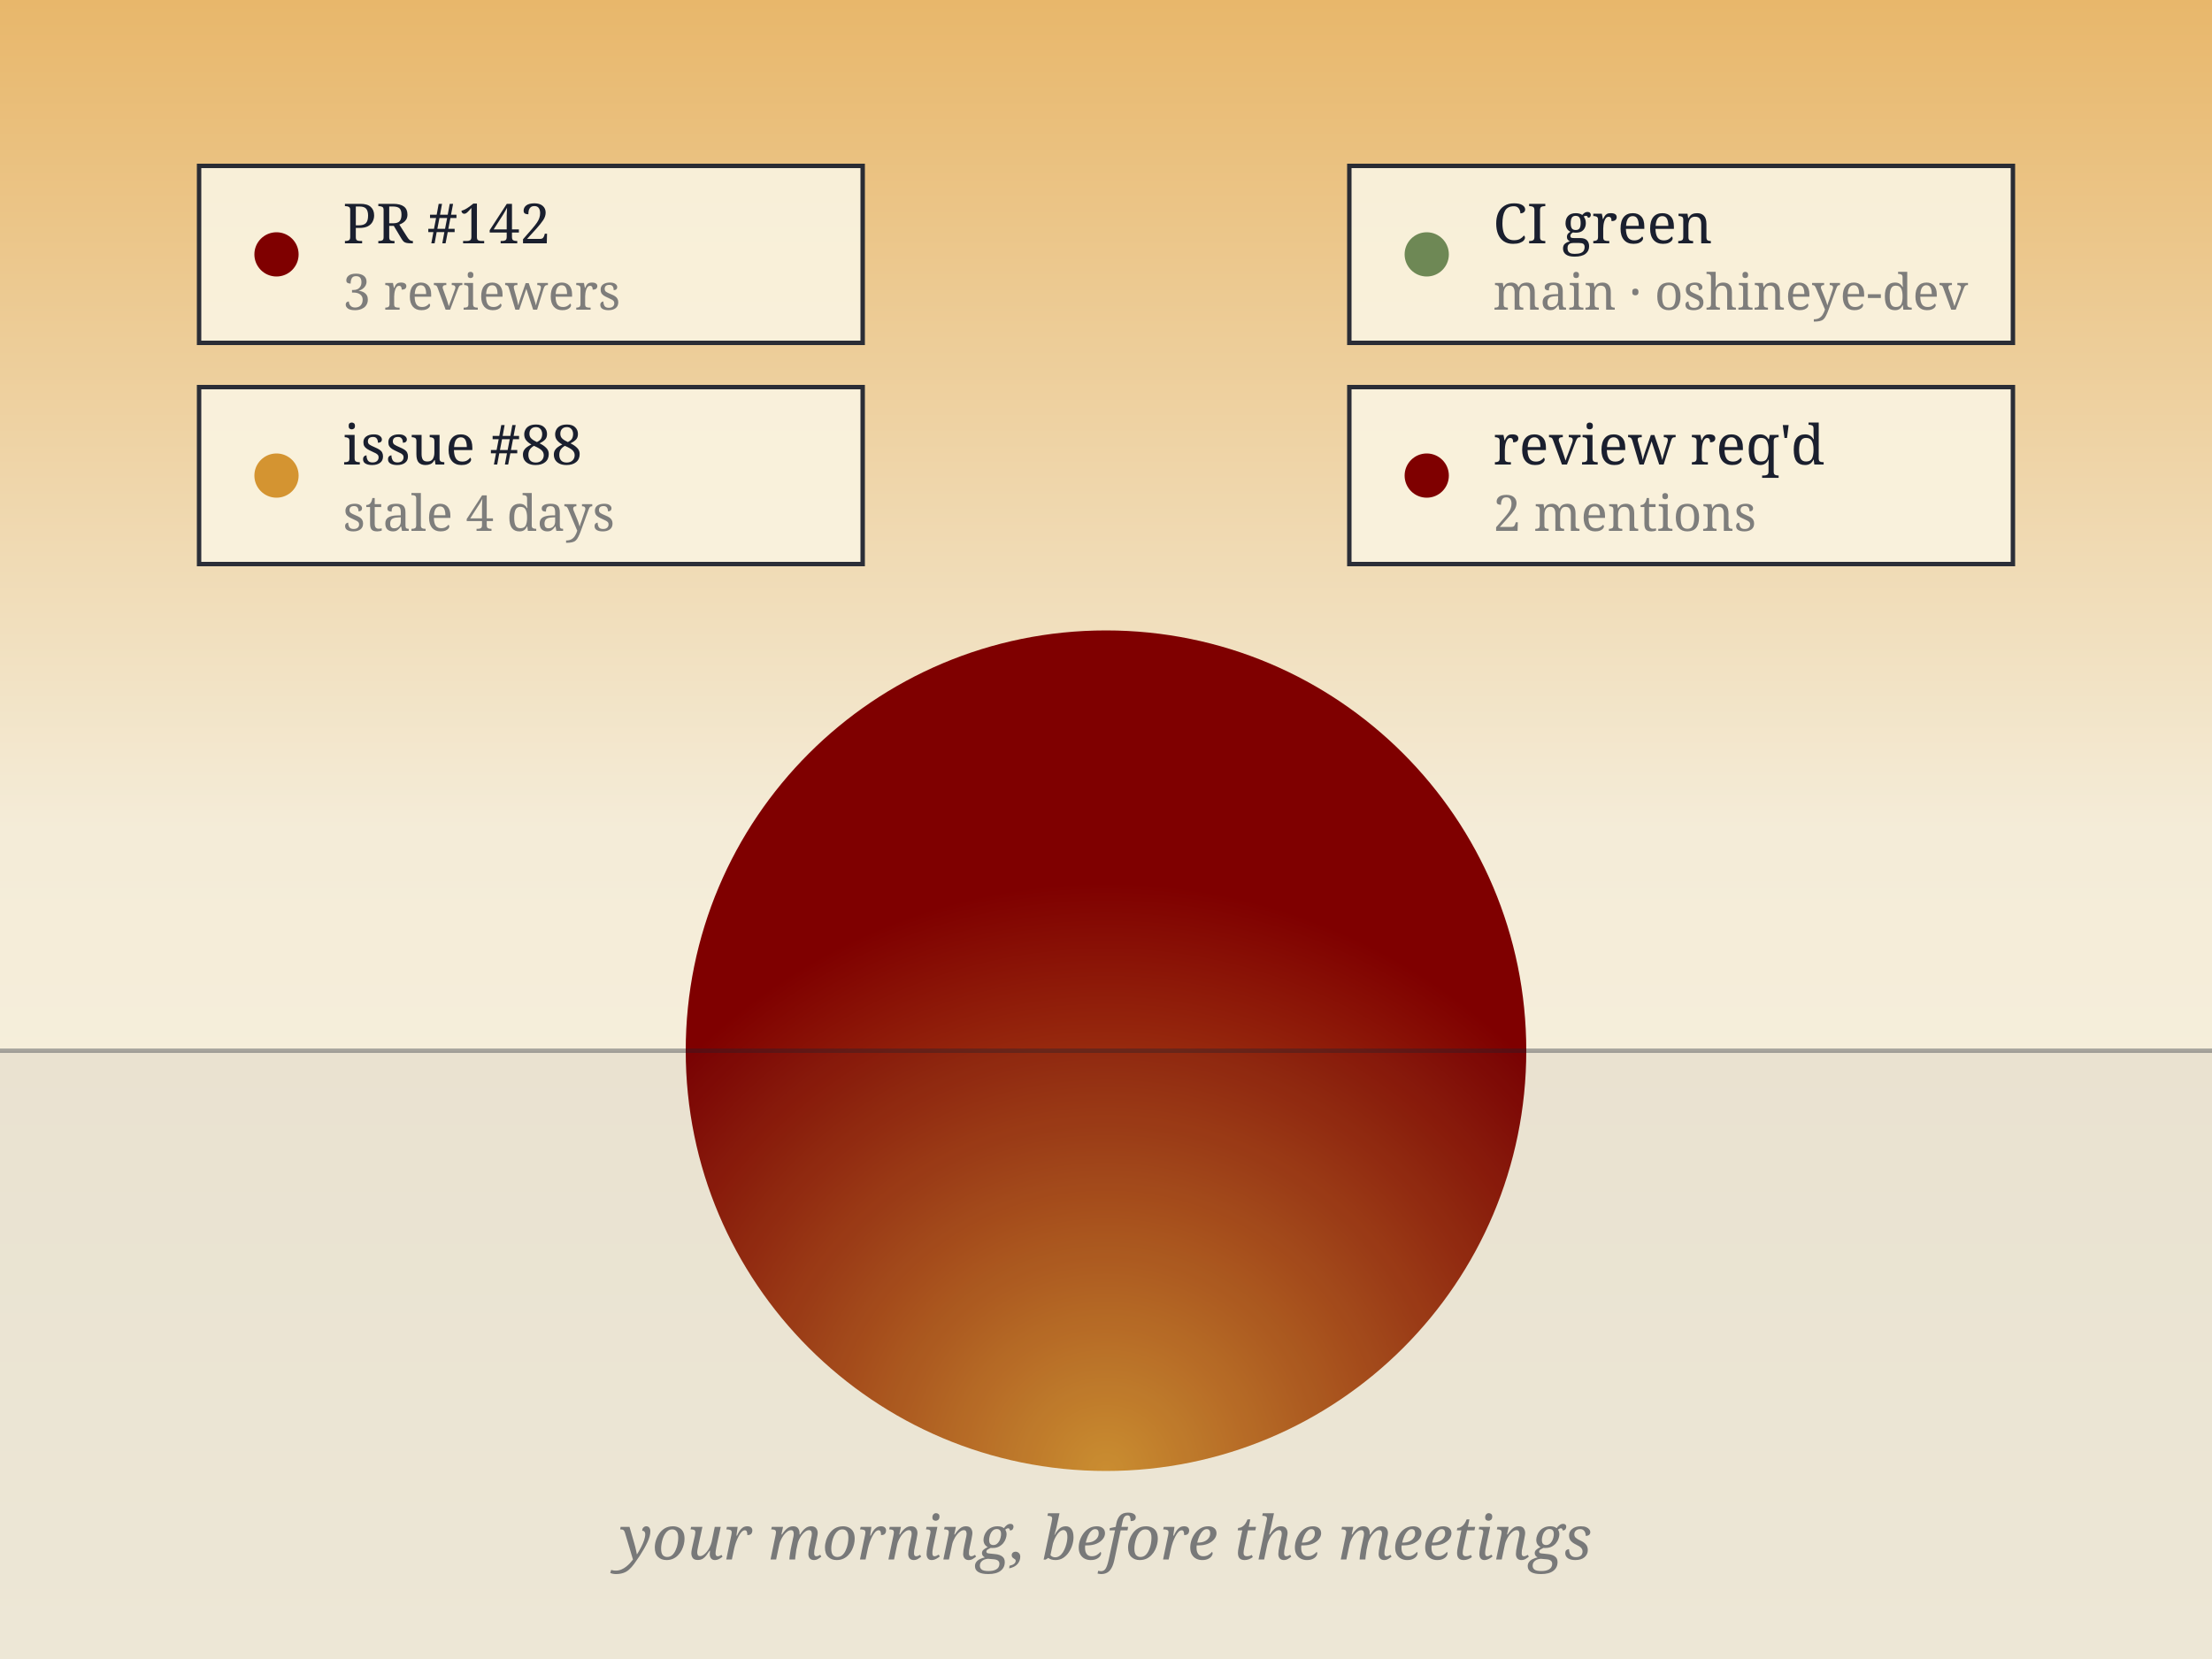
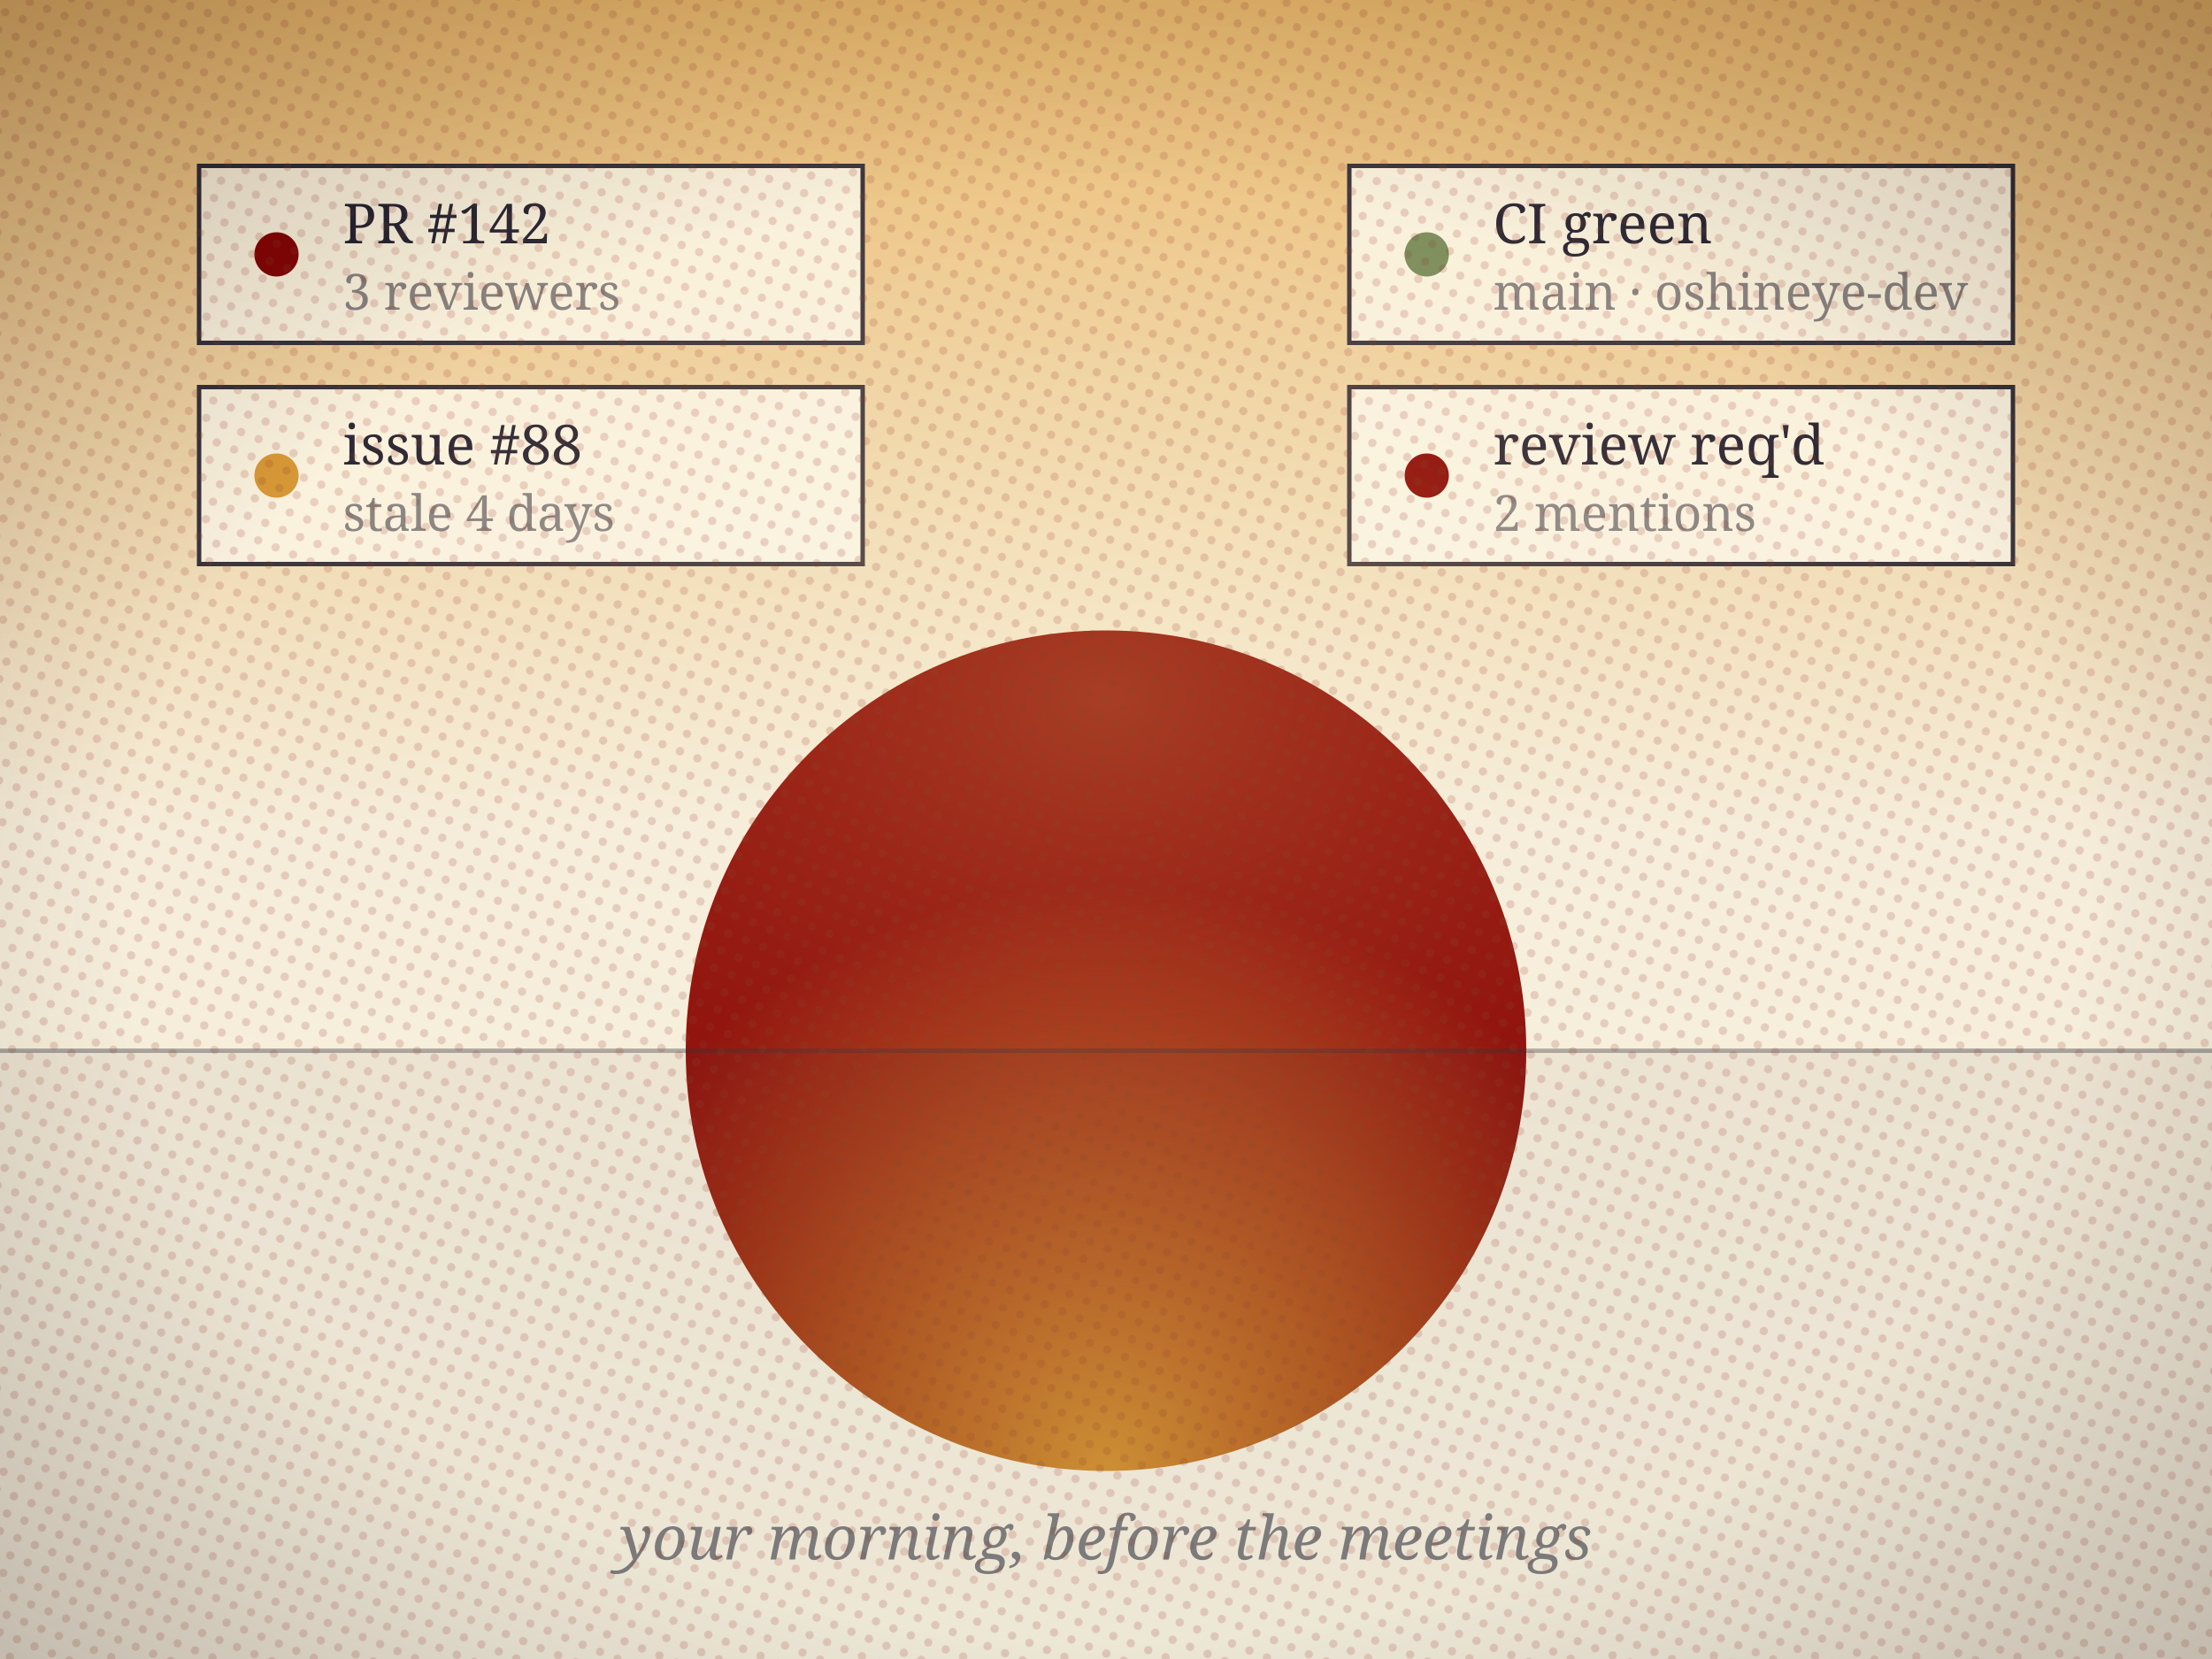
<svg xmlns="http://www.w3.org/2000/svg" viewBox="0 0 400 300" role="img" aria-label="sunrise">
+   <defs>
+     <pattern id="riso-dots" x="0" y="0" width="3.4" height="3.4" patternUnits="userSpaceOnUse" patternTransform="rotate(22)">
+       <circle cx="1.7" cy="1.7" r="0.75" fill="#7f0000" />
+     </pattern>
+     <pattern id="riso-dots-warm" x="0" y="0" width="3.4" height="3.4" patternUnits="userSpaceOnUse" patternTransform="rotate(22)">
+       <circle cx="1.7" cy="1.7" r="0.75" fill="#e8b76b" />
+     </pattern>
+     <radialGradient id="riso-bloom" cx="0.5" cy="0.42" r="0.7">
+       <stop offset="0" stop-color="#e8b76b" stop-opacity="0.34" />
+       <stop offset="0.7" stop-color="#a83838" stop-opacity="0.06" />
+       <stop offset="1" stop-color="#7f0000" stop-opacity="0" />
+     </radialGradient>
+     <radialGradient id="riso-vignette" cx="0.5" cy="0.55" r="0.88">
+       <stop offset="0.5" stop-color="#1a0a0a" stop-opacity="0" />
+       <stop offset="1" stop-color="#1a0a0a" stop-opacity="0.38" />
+     </radialGradient>
+   </defs>
  <defs>
    <linearGradient id="sun-sky" x1="0" x2="0" y1="0" y2="1">
      <stop offset="0" stop-color="#e8b76b" />
      <stop offset="0.5" stop-color="#f4ecd8" />
      <stop offset="1" stop-color="#faf3e0" />
    </linearGradient>
    <radialGradient id="sun-glow" cx="0.5" cy="1" r="0.7">
      <stop offset="0" stop-color="#d49431" />
      <stop offset="1" stop-color="#7f0000" />
    </radialGradient>
  </defs>
  <rect width="400" height="300" fill="url(#sun-sky)" />
  <g>
    <circle cx="200" cy="190" r="76" fill="url(#sun-glow)" />
    <rect x="0" y="190" width="400" height="110" fill="#1a1f2e" opacity="0.06" />
    <line x1="0" y1="190" x2="400" y2="190" stroke="#1a1f2e" stroke-width="0.8" opacity="0.35" />
  </g>
  <g transform="translate(36 30)">
    <rect x="0" y="0" width="120" height="32" fill="#faf3e0" stroke="#1a1f2e" stroke-width="0.8" opacity="0.92" />
    <circle cx="14" cy="16" r="4" fill="#7f0000" />
    <text x="26" y="14" font-family="Georgia, serif" font-size="10" fill="#1a1f2e">PR #142</text>
    <text x="26" y="26" font-family="Georgia, serif" font-size="9" fill="#1a1f2e" opacity="0.55">3 reviewers</text>
  </g>
  <g transform="translate(36 70)">
    <rect x="0" y="0" width="120" height="32" fill="#faf3e0" stroke="#1a1f2e" stroke-width="0.8" opacity="0.92" />
    <circle cx="14" cy="16" r="4" fill="#d49431" />
    <text x="26" y="14" font-family="Georgia, serif" font-size="10" fill="#1a1f2e">issue #88</text>
    <text x="26" y="26" font-family="Georgia, serif" font-size="9" fill="#1a1f2e" opacity="0.55">stale 4 days</text>
  </g>
  <g transform="translate(244 30)">
    <rect x="0" y="0" width="120" height="32" fill="#faf3e0" stroke="#1a1f2e" stroke-width="0.8" opacity="0.92" />
    <circle cx="14" cy="16" r="4" fill="#6e8855" />
    <text x="26" y="14" font-family="Georgia, serif" font-size="10" fill="#1a1f2e">CI green</text>
    <text x="26" y="26" font-family="Georgia, serif" font-size="9" fill="#1a1f2e" opacity="0.55">main · oshineye-dev</text>
  </g>
  <g transform="translate(244 70)">
    <rect x="0" y="0" width="120" height="32" fill="#faf3e0" stroke="#1a1f2e" stroke-width="0.8" opacity="0.92" />
    <circle cx="14" cy="16" r="4" fill="#7f0000" />
    <text x="26" y="14" font-family="Georgia, serif" font-size="10" fill="#1a1f2e">review req'd</text>
    <text x="26" y="26" font-family="Georgia, serif" font-size="9" fill="#1a1f2e" opacity="0.55">2 mentions</text>
  </g>
  <text x="200" y="282" font-family="Georgia, serif" font-style="italic" font-size="11" fill="#1a1f2e" opacity="0.55" text-anchor="middle">your morning, before the meetings</text>
+   <g aria-hidden="true" style="pointer-events:none">
+     <rect width="400" height="300" fill="url(#riso-bloom)" style="mix-blend-mode:screen" />
+     <rect width="400" height="300" fill="url(#riso-dots)" opacity="0.16" style="mix-blend-mode:multiply" />
+     <rect width="400" height="300" fill="url(#riso-dots-warm)" opacity="0.08" style="mix-blend-mode:screen" />
+     <rect width="400" height="300" fill="url(#riso-vignette)" style="mix-blend-mode:multiply" />
+   </g>
</svg>
